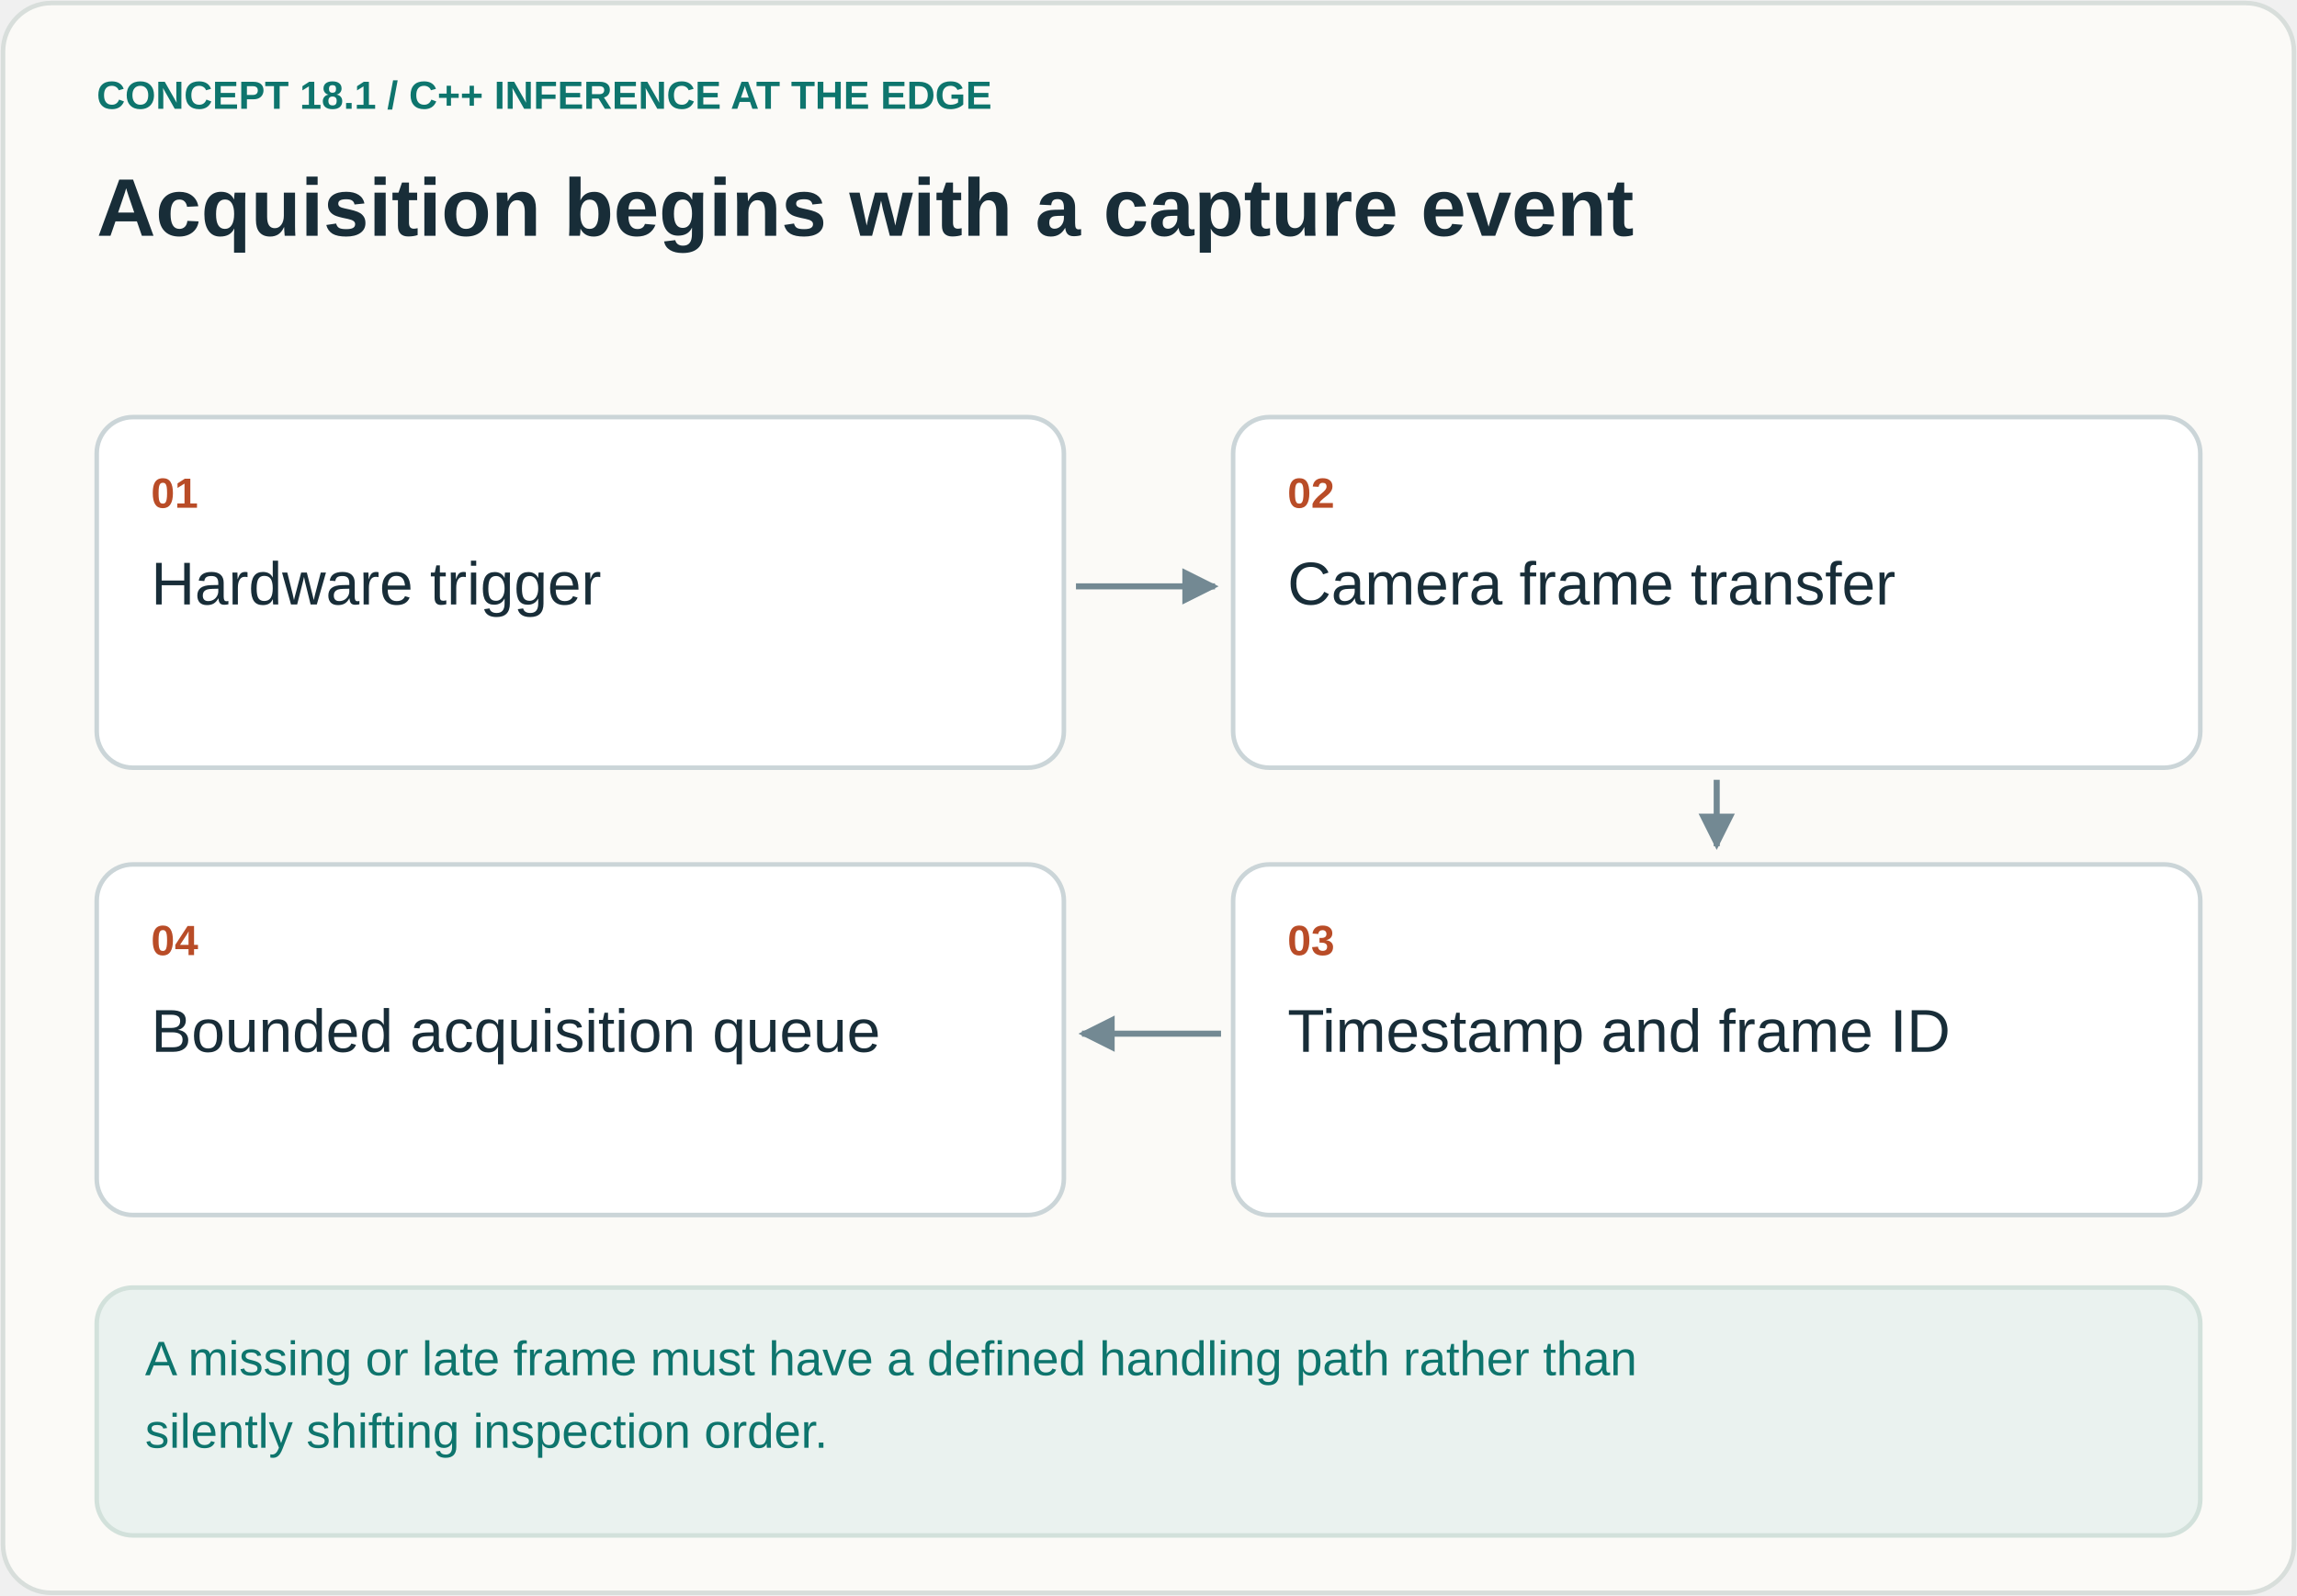
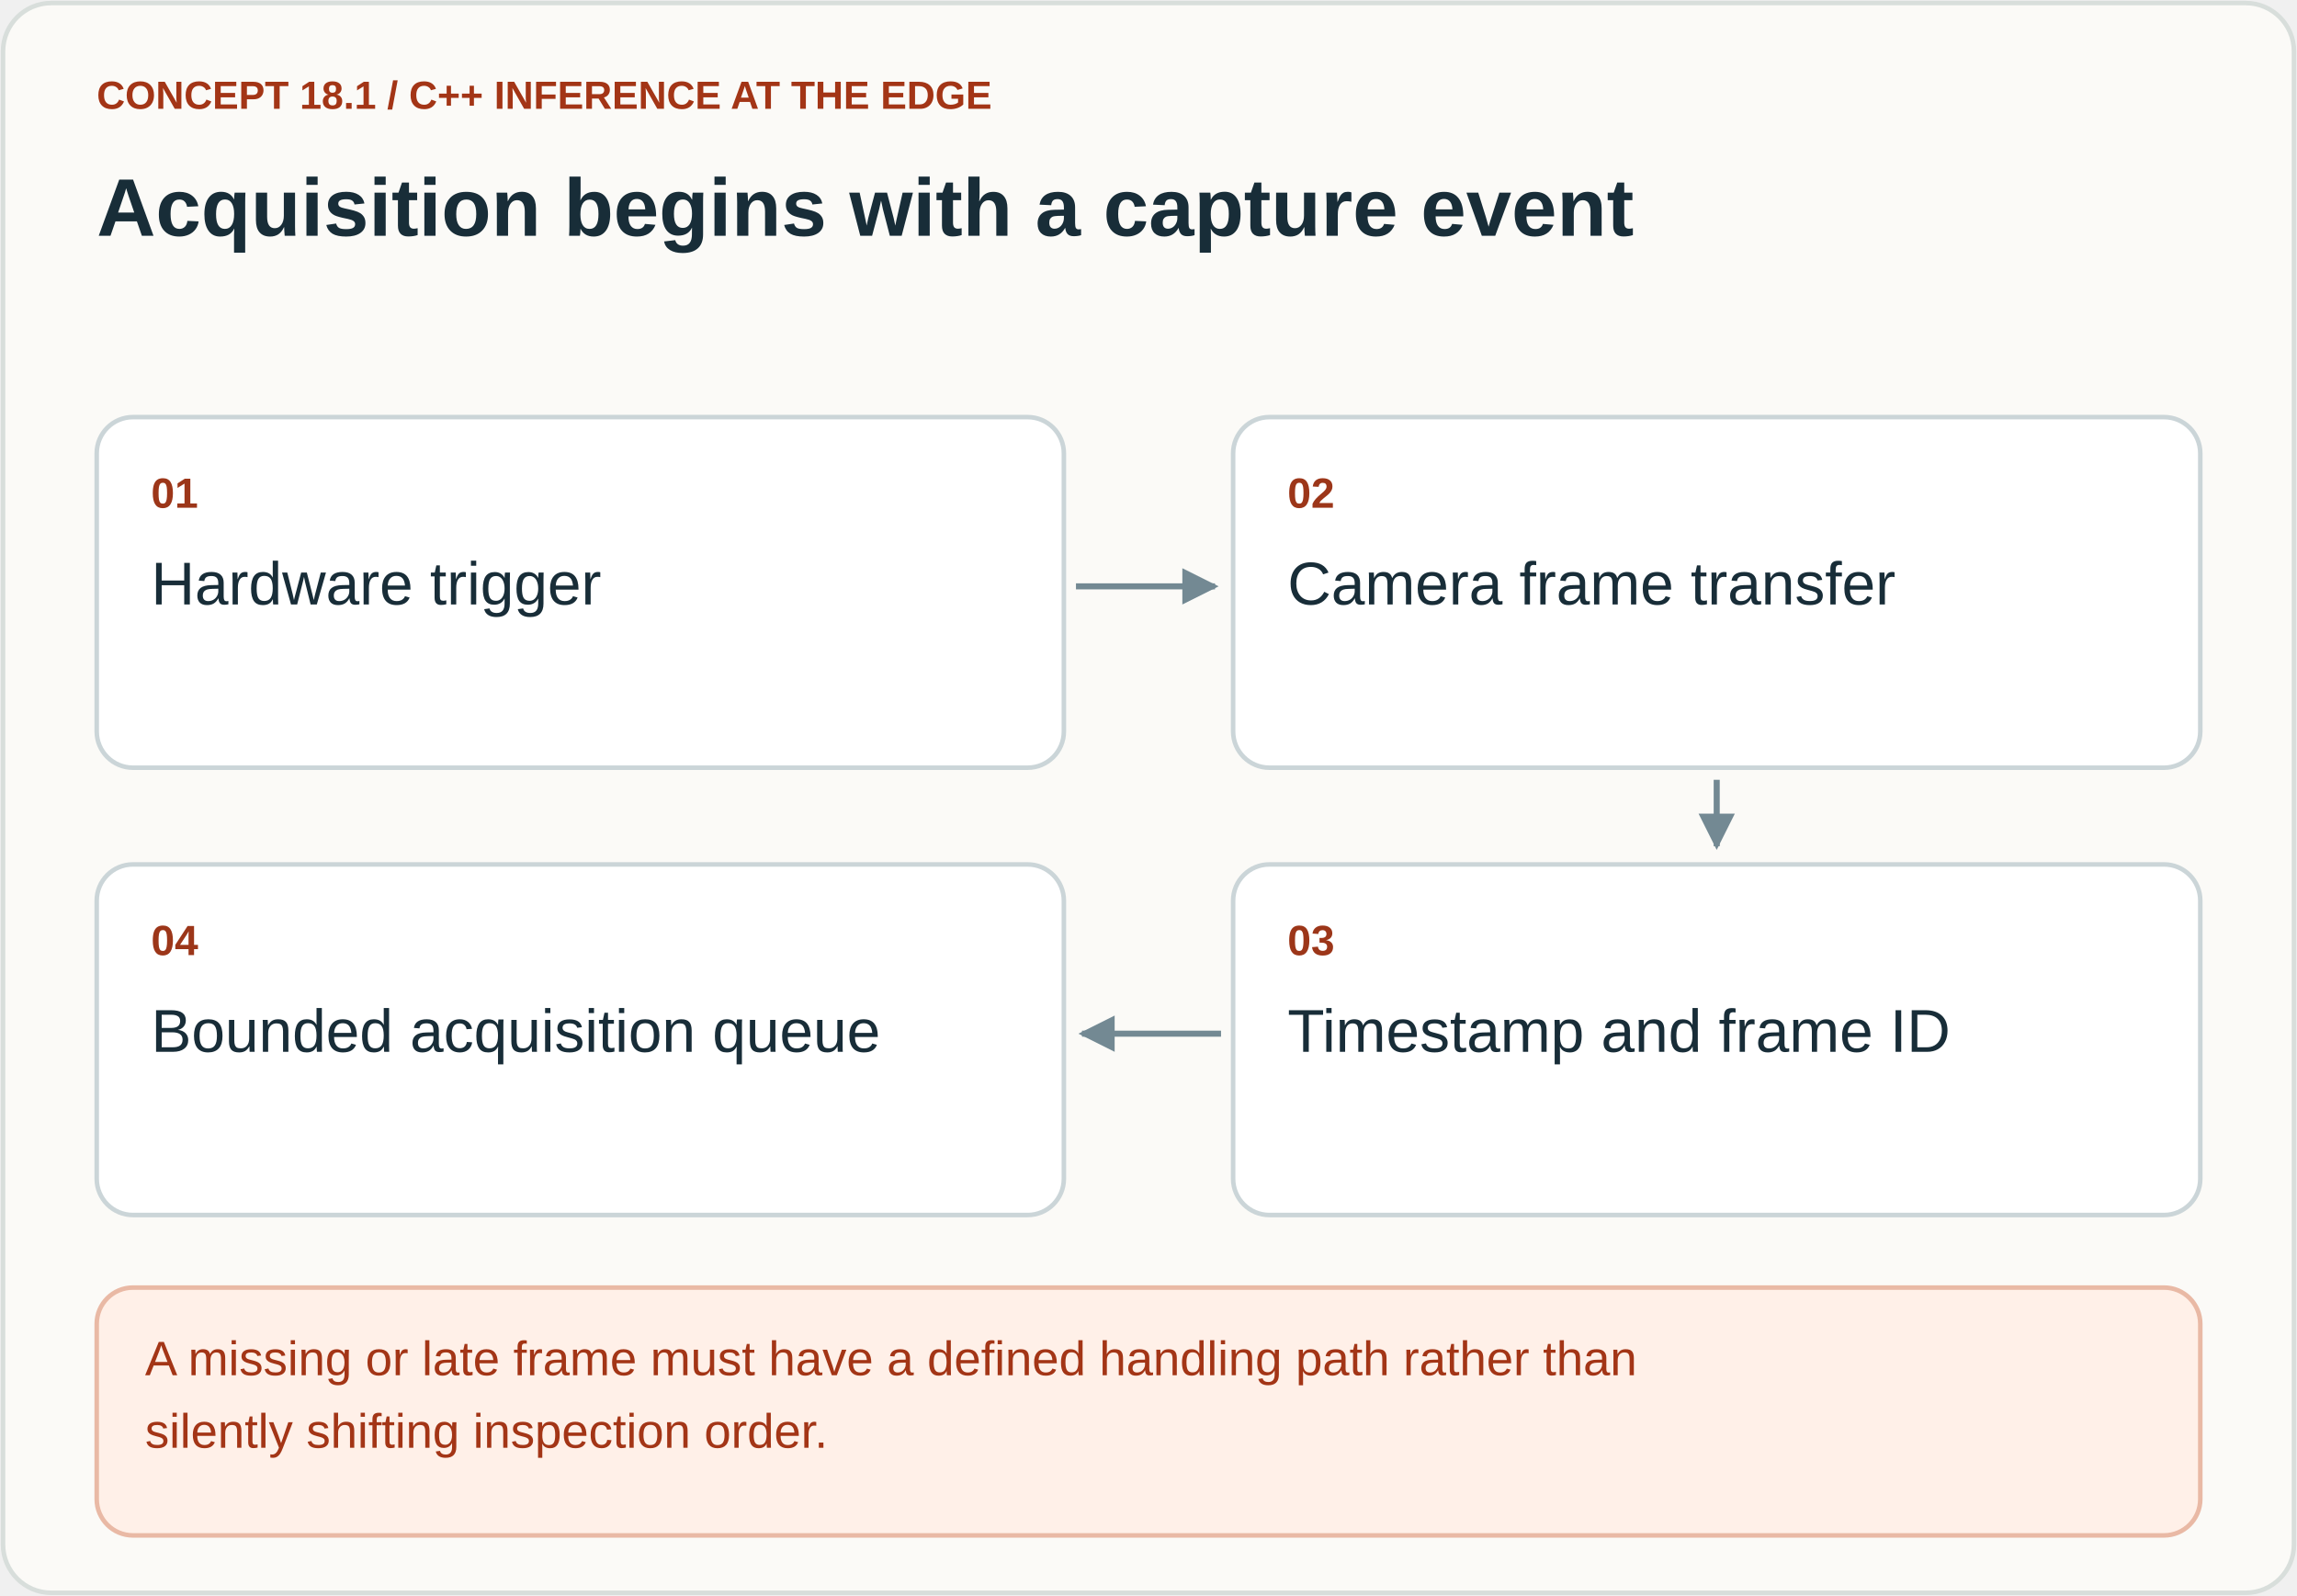
<svg xmlns="http://www.w3.org/2000/svg" width="760" height="528" viewBox="0 0 760 528" role="img" aria-labelledby="title desc">
  <defs>
    <marker id="arrow" viewBox="0 0 10 10" refX="9" refY="5" markerWidth="6" markerHeight="6" orient="auto-start-reverse">
      <path d="M0 0 L10 5 L0 10 Z" fill="#738993" />
    </marker>
  </defs>
  <g font-family="Arial, Helvetica, sans-serif">
    <rect x="1" y="1" width="758" height="526" rx="16" fill="#fbfaf7" stroke="#d8dedb" stroke-width="1.5" />
-     <text x="32" y="36" font-size="13" fill="#0e756d" font-weight="700" text-anchor="start">CONCEPT 18.1  /  C++ INFERENCE AT THE EDGE</text>
+     <text x="32" y="36" font-size="13" fill="#a33516" font-weight="700" text-anchor="start">CONCEPT 18.1  /  C++ INFERENCE AT THE EDGE</text>
    <text x="32" y="78" font-size="27" fill="#182d38" font-weight="600" text-anchor="start">Acquisition begins with a capture event</text>
    <rect x="32" y="138" width="320" height="116" rx="12" fill="#fff" stroke="#cbd5d8" stroke-width="1.5" />
-     <text x="50" y="168" font-size="14" fill="#b94c27" font-weight="700" text-anchor="start">01</text>
+     <text x="50" y="168" font-size="14" fill="#9c3619" font-weight="700" text-anchor="start">01</text>
    <text x="50" y="200" font-size="20" fill="#182d38" font-weight="500" text-anchor="start">Hardware trigger</text>
    <rect x="408" y="138" width="320" height="116" rx="12" fill="#fff" stroke="#cbd5d8" stroke-width="1.5" />
-     <text x="426" y="168" font-size="14" fill="#b94c27" font-weight="700" text-anchor="start">02</text>
+     <text x="426" y="168" font-size="14" fill="#9c3619" font-weight="700" text-anchor="start">02</text>
    <text x="426" y="200" font-size="20" fill="#182d38" font-weight="500" text-anchor="start">Camera frame transfer</text>
    <rect x="408" y="286" width="320" height="116" rx="12" fill="#fff" stroke="#cbd5d8" stroke-width="1.5" />
-     <text x="426" y="316" font-size="14" fill="#b94c27" font-weight="700" text-anchor="start">03</text>
+     <text x="426" y="316" font-size="14" fill="#9c3619" font-weight="700" text-anchor="start">03</text>
    <text x="426" y="348" font-size="20" fill="#182d38" font-weight="500" text-anchor="start">Timestamp and frame ID</text>
    <rect x="32" y="286" width="320" height="116" rx="12" fill="#fff" stroke="#cbd5d8" stroke-width="1.5" />
-     <text x="50" y="316" font-size="14" fill="#b94c27" font-weight="700" text-anchor="start">04</text>
+     <text x="50" y="316" font-size="14" fill="#9c3619" font-weight="700" text-anchor="start">04</text>
    <text x="50" y="348" font-size="20" fill="#182d38" font-weight="500" text-anchor="start">Bounded acquisition queue</text>
    <path d="M356 194 L402 194" fill="none" stroke="#738993" stroke-width="2" marker-end="url(#arrow)" />
    <path d="M568 258 L568 280" fill="none" stroke="#738993" stroke-width="2" marker-end="url(#arrow)" />
    <path d="M404 342 L358 342" fill="none" stroke="#738993" stroke-width="2" marker-end="url(#arrow)" />
-     <rect x="32" y="426" width="696" height="82" rx="12" fill="#eaf2ef" stroke="#d2e1db" stroke-width="1.5" />
-     <text x="48" y="455" font-size="16" fill="#0e756d" font-weight="400" text-anchor="start">A missing or late frame must have a defined handling path rather than</text>
-     <text x="48" y="479" font-size="16" fill="#0e756d" font-weight="400" text-anchor="start">silently shifting inspection order.</text>
+     <rect x="32" y="426" width="696" height="82" rx="12" fill="#fff0e8" stroke="#e9b9a5" stroke-width="1.5" />
+     <text x="48" y="455" font-size="16" fill="#a33516" font-weight="400" text-anchor="start">A missing or late frame must have a defined handling path rather than</text>
+     <text x="48" y="479" font-size="16" fill="#a33516" font-weight="400" text-anchor="start">silently shifting inspection order.</text>
  </g>
</svg>
